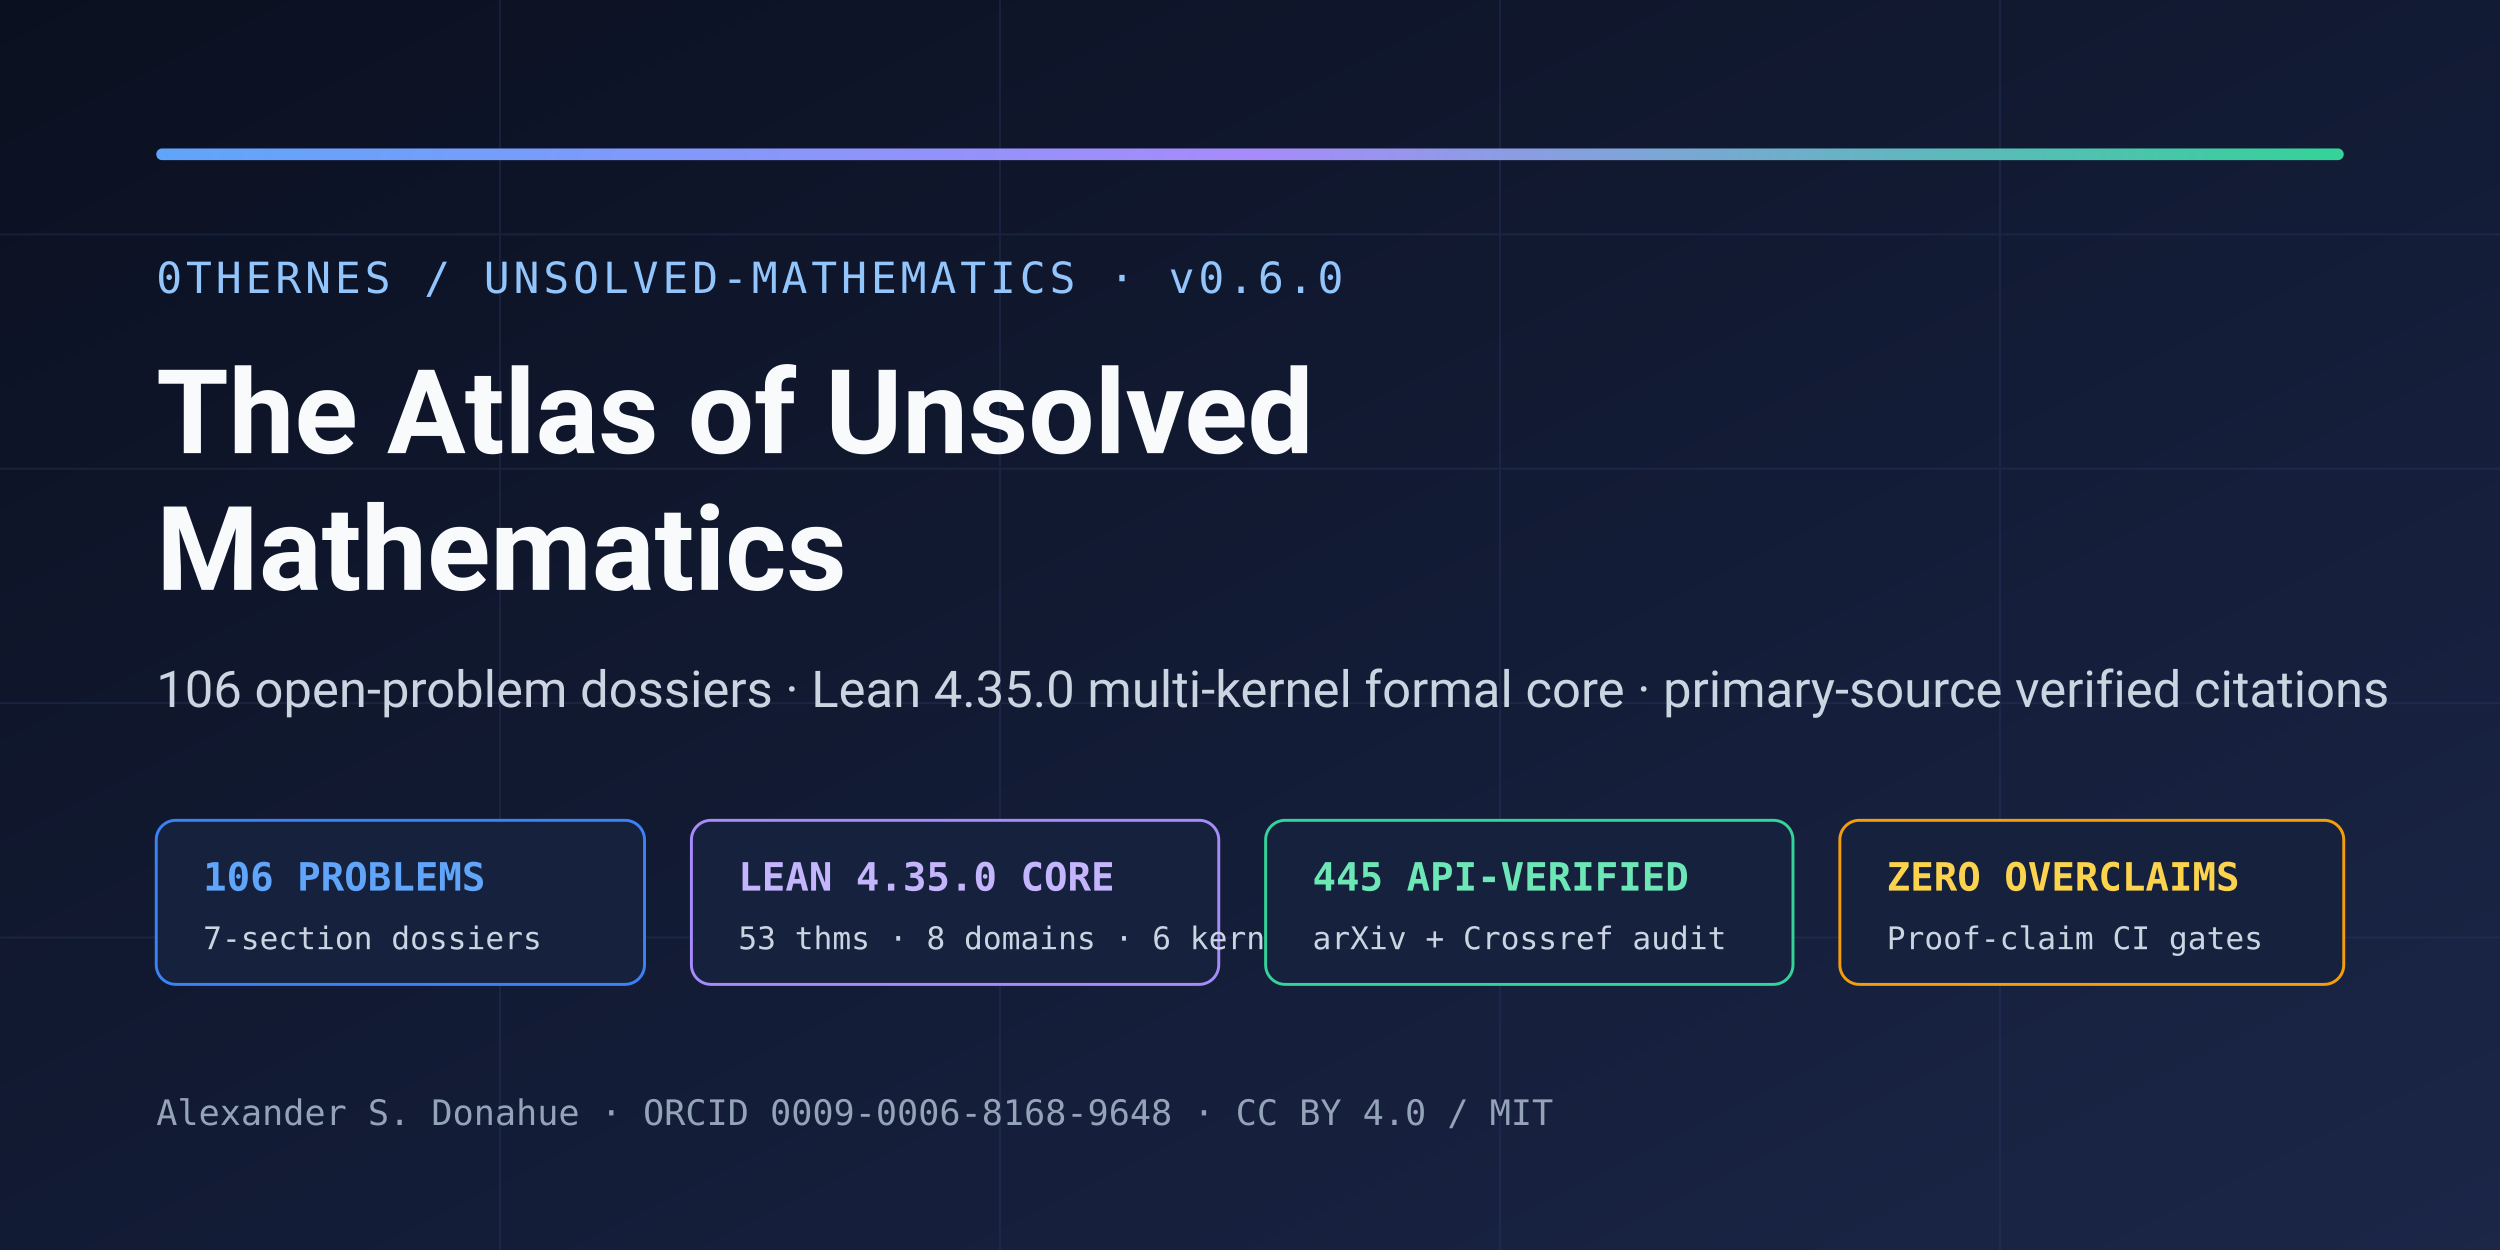
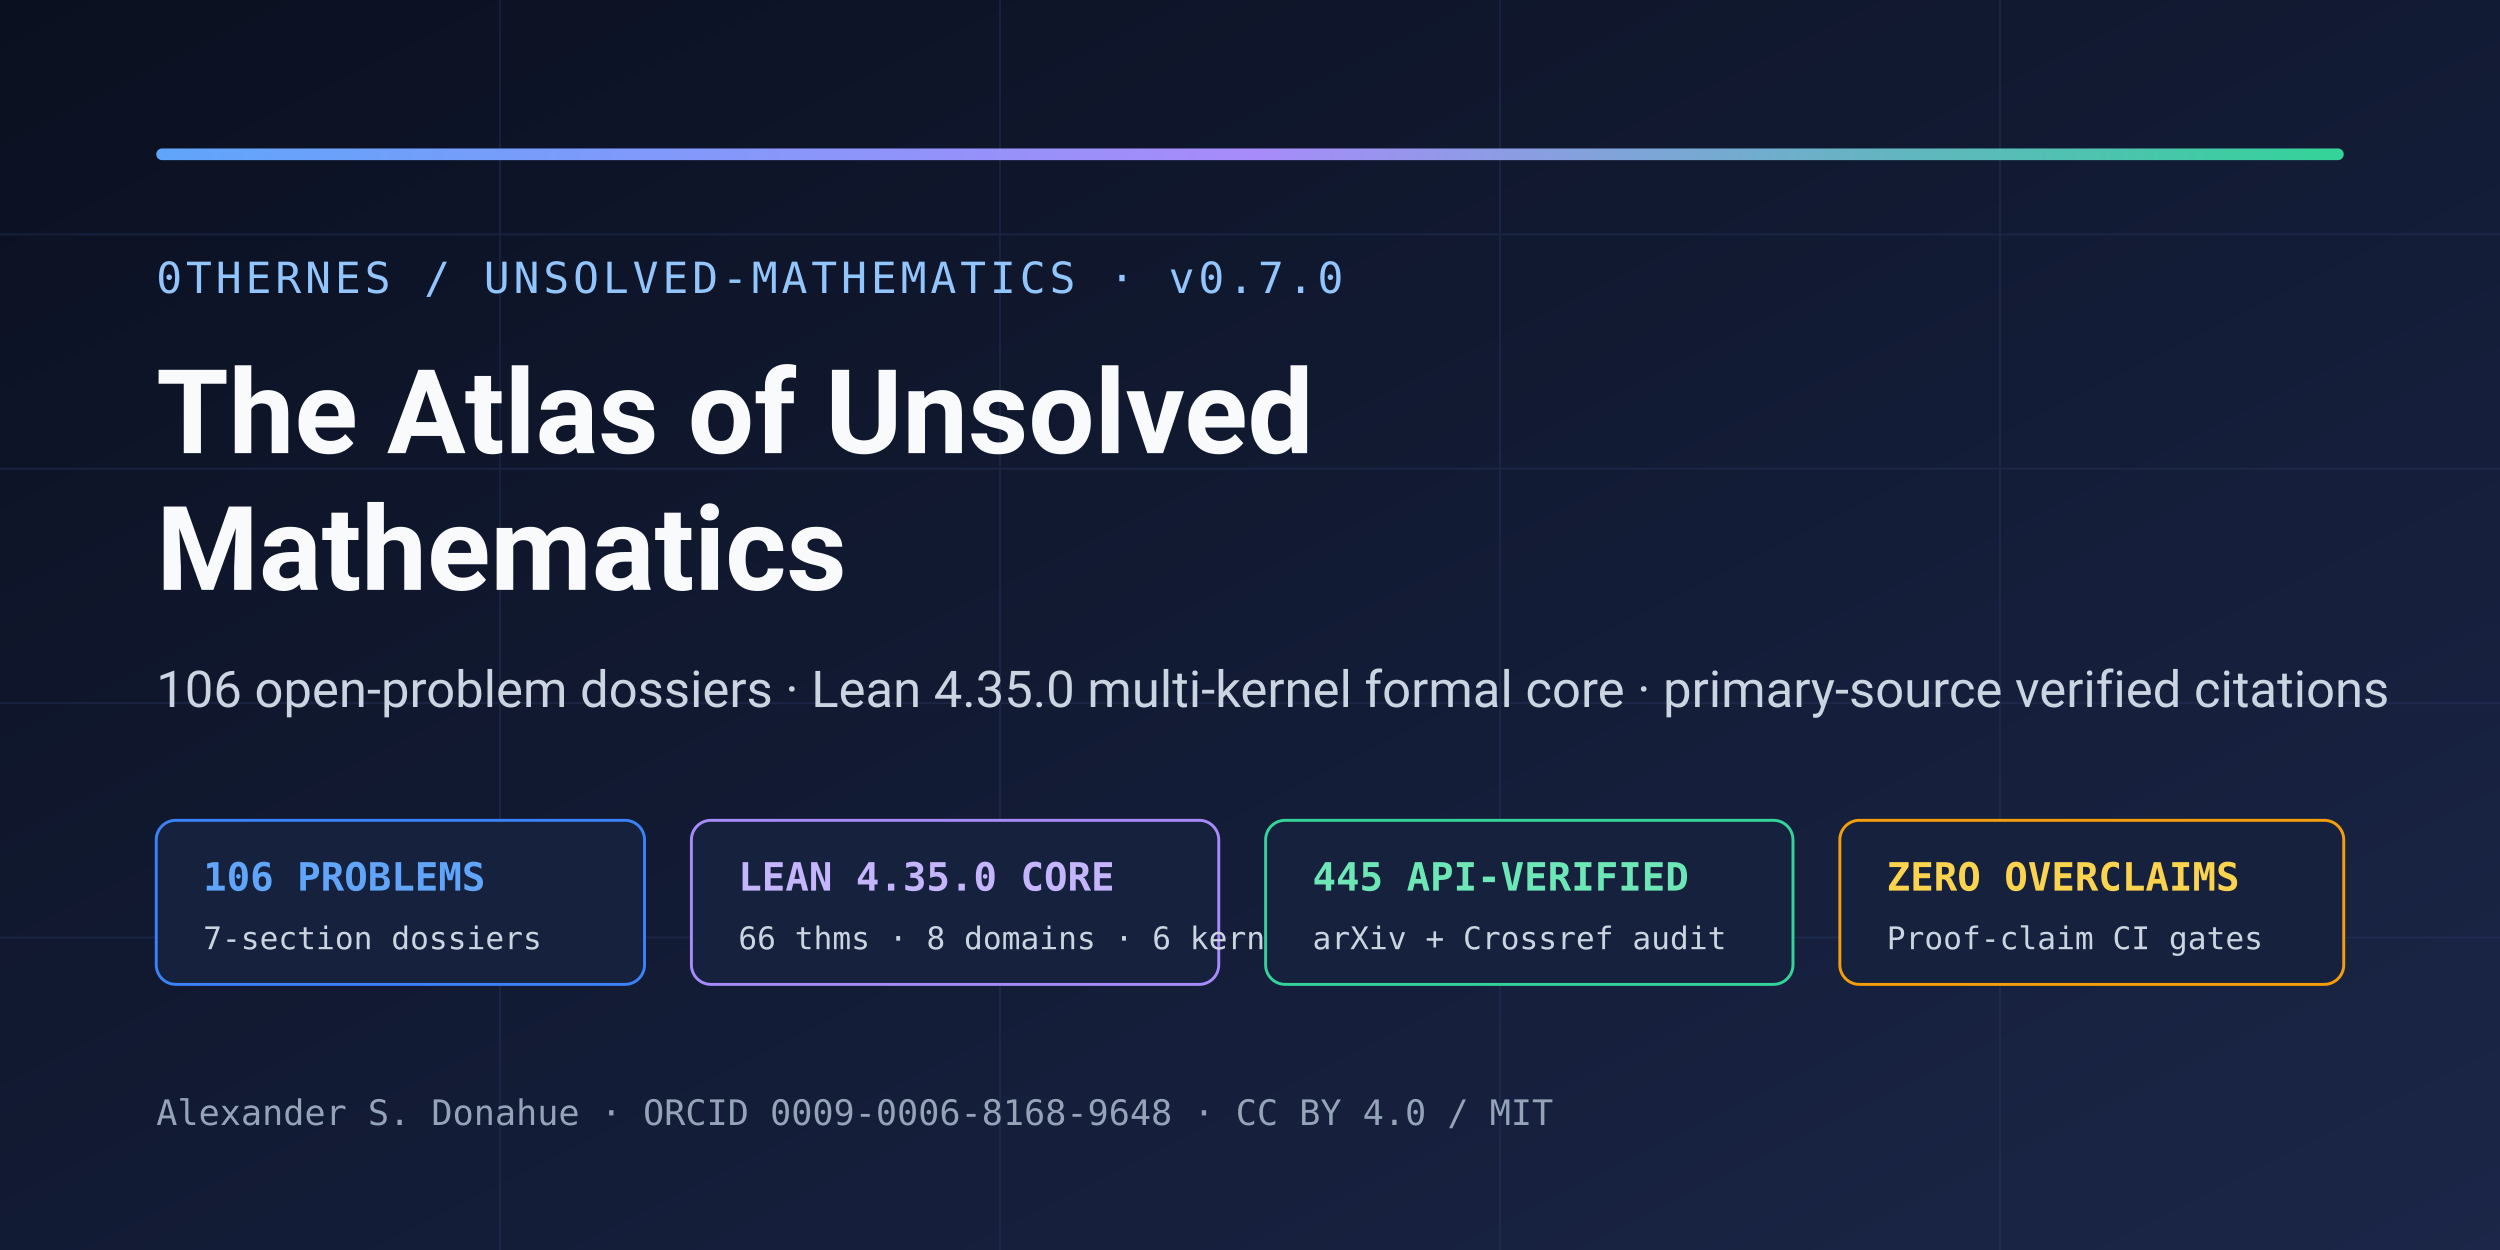
- <svg xmlns="http://www.w3.org/2000/svg" width="1280" height="640" viewBox="0 0 1280 640" role="img" aria-label="Unsolved Mathematics Atlas v0.6.0">
+ <svg xmlns="http://www.w3.org/2000/svg" width="1280" height="640" viewBox="0 0 1280 640" role="img" aria-label="Unsolved Mathematics Atlas v0.7.0">
  <defs>
    <linearGradient id="bg" x1="0%" y1="0%" x2="100%" y2="100%">
      <stop offset="0%" stop-color="#0b1020" />
      <stop offset="55%" stop-color="#131c36" />
      <stop offset="100%" stop-color="#1b2648" />
    </linearGradient>
    <linearGradient id="accent" x1="0%" y1="0%" x2="100%" y2="0%">
      <stop offset="0%" stop-color="#60a5fa" />
      <stop offset="50%" stop-color="#a78bfa" />
      <stop offset="100%" stop-color="#34d399" />
    </linearGradient>
  </defs>
  <rect width="1280" height="640" fill="url(#bg)" />
  <g stroke="#2a3966" stroke-width="1" opacity="0.35">
    <line x1="0" y1="120" x2="1280" y2="120" />
    <line x1="0" y1="240" x2="1280" y2="240" />
    <line x1="0" y1="360" x2="1280" y2="360" />
    <line x1="0" y1="480" x2="1280" y2="480" />
    <line x1="256" y1="0" x2="256" y2="640" />
    <line x1="512" y1="0" x2="512" y2="640" />
    <line x1="768" y1="0" x2="768" y2="640" />
    <line x1="1024" y1="0" x2="1024" y2="640" />
  </g>
  <rect x="80" y="76" width="1120" height="6" rx="3" fill="url(#accent)" />
-   <text x="80" y="150" fill="#93c5fd" font-family="ui-monospace, SFMono-Regular, Menlo, Consolas, monospace" font-size="22" letter-spacing="2">0THERNES / UNSOLVED-MATHEMATICS · v0.6.0</text>
+   <text x="80" y="150" fill="#93c5fd" font-family="ui-monospace, SFMono-Regular, Menlo, Consolas, monospace" font-size="22" letter-spacing="2">0THERNES / UNSOLVED-MATHEMATICS · v0.7.0</text>
  <text x="80" y="232" fill="#f8fafc" font-family="system-ui, -apple-system, Segoe UI, Roboto, sans-serif" font-size="60" font-weight="700">The Atlas of Unsolved</text>
  <text x="80" y="302" fill="#f8fafc" font-family="system-ui, -apple-system, Segoe UI, Roboto, sans-serif" font-size="60" font-weight="700">Mathematics</text>
  <text x="80" y="362" fill="#cbd5e1" font-family="system-ui, -apple-system, Segoe UI, Roboto, sans-serif" font-size="26">106 open-problem dossiers · Lean 4.35.0 multi-kernel formal core · primary-source verified citations</text>
  <g font-family="ui-monospace, SFMono-Regular, Menlo, Consolas, monospace" font-size="20">
    <rect x="80" y="420" width="250" height="84" rx="10" fill="#16213e" stroke="#3b82f6" stroke-width="1.5" />
    <text x="104" y="456" fill="#60a5fa" font-weight="700">106 PROBLEMS</text>
    <text x="104" y="486" fill="#cbd5e1" font-size="16">7-section dossiers</text>
    <rect x="354" y="420" width="270" height="84" rx="10" fill="#16213e" stroke="#a78bfa" stroke-width="1.5" />
    <text x="378" y="456" fill="#c4b5fd" font-weight="700">LEAN 4.35.0 CORE</text>
-     <text x="378" y="486" fill="#cbd5e1" font-size="16">53 thms · 8 domains · 6 kernels</text>
+     <text x="378" y="486" fill="#cbd5e1" font-size="16">66 thms · 8 domains · 6 kernels</text>
    <rect x="648" y="420" width="270" height="84" rx="10" fill="#16213e" stroke="#34d399" stroke-width="1.5" />
    <text x="672" y="456" fill="#6ee7b7" font-weight="700">445 API-VERIFIED</text>
    <text x="672" y="486" fill="#cbd5e1" font-size="16">arXiv + Crossref audit</text>
    <rect x="942" y="420" width="258" height="84" rx="10" fill="#16213e" stroke="#f59e0b" stroke-width="1.5" />
    <text x="966" y="456" fill="#fcd34d" font-weight="700">ZERO OVERCLAIMS</text>
    <text x="966" y="486" fill="#cbd5e1" font-size="16">Proof-claim CI gates</text>
  </g>
  <text x="80" y="576" fill="#94a3b8" font-family="ui-monospace, SFMono-Regular, Menlo, Consolas, monospace" font-size="18">Alexander S. Donahue · ORCID 0009-0006-8168-9648 · CC BY 4.0 / MIT</text>
</svg>
